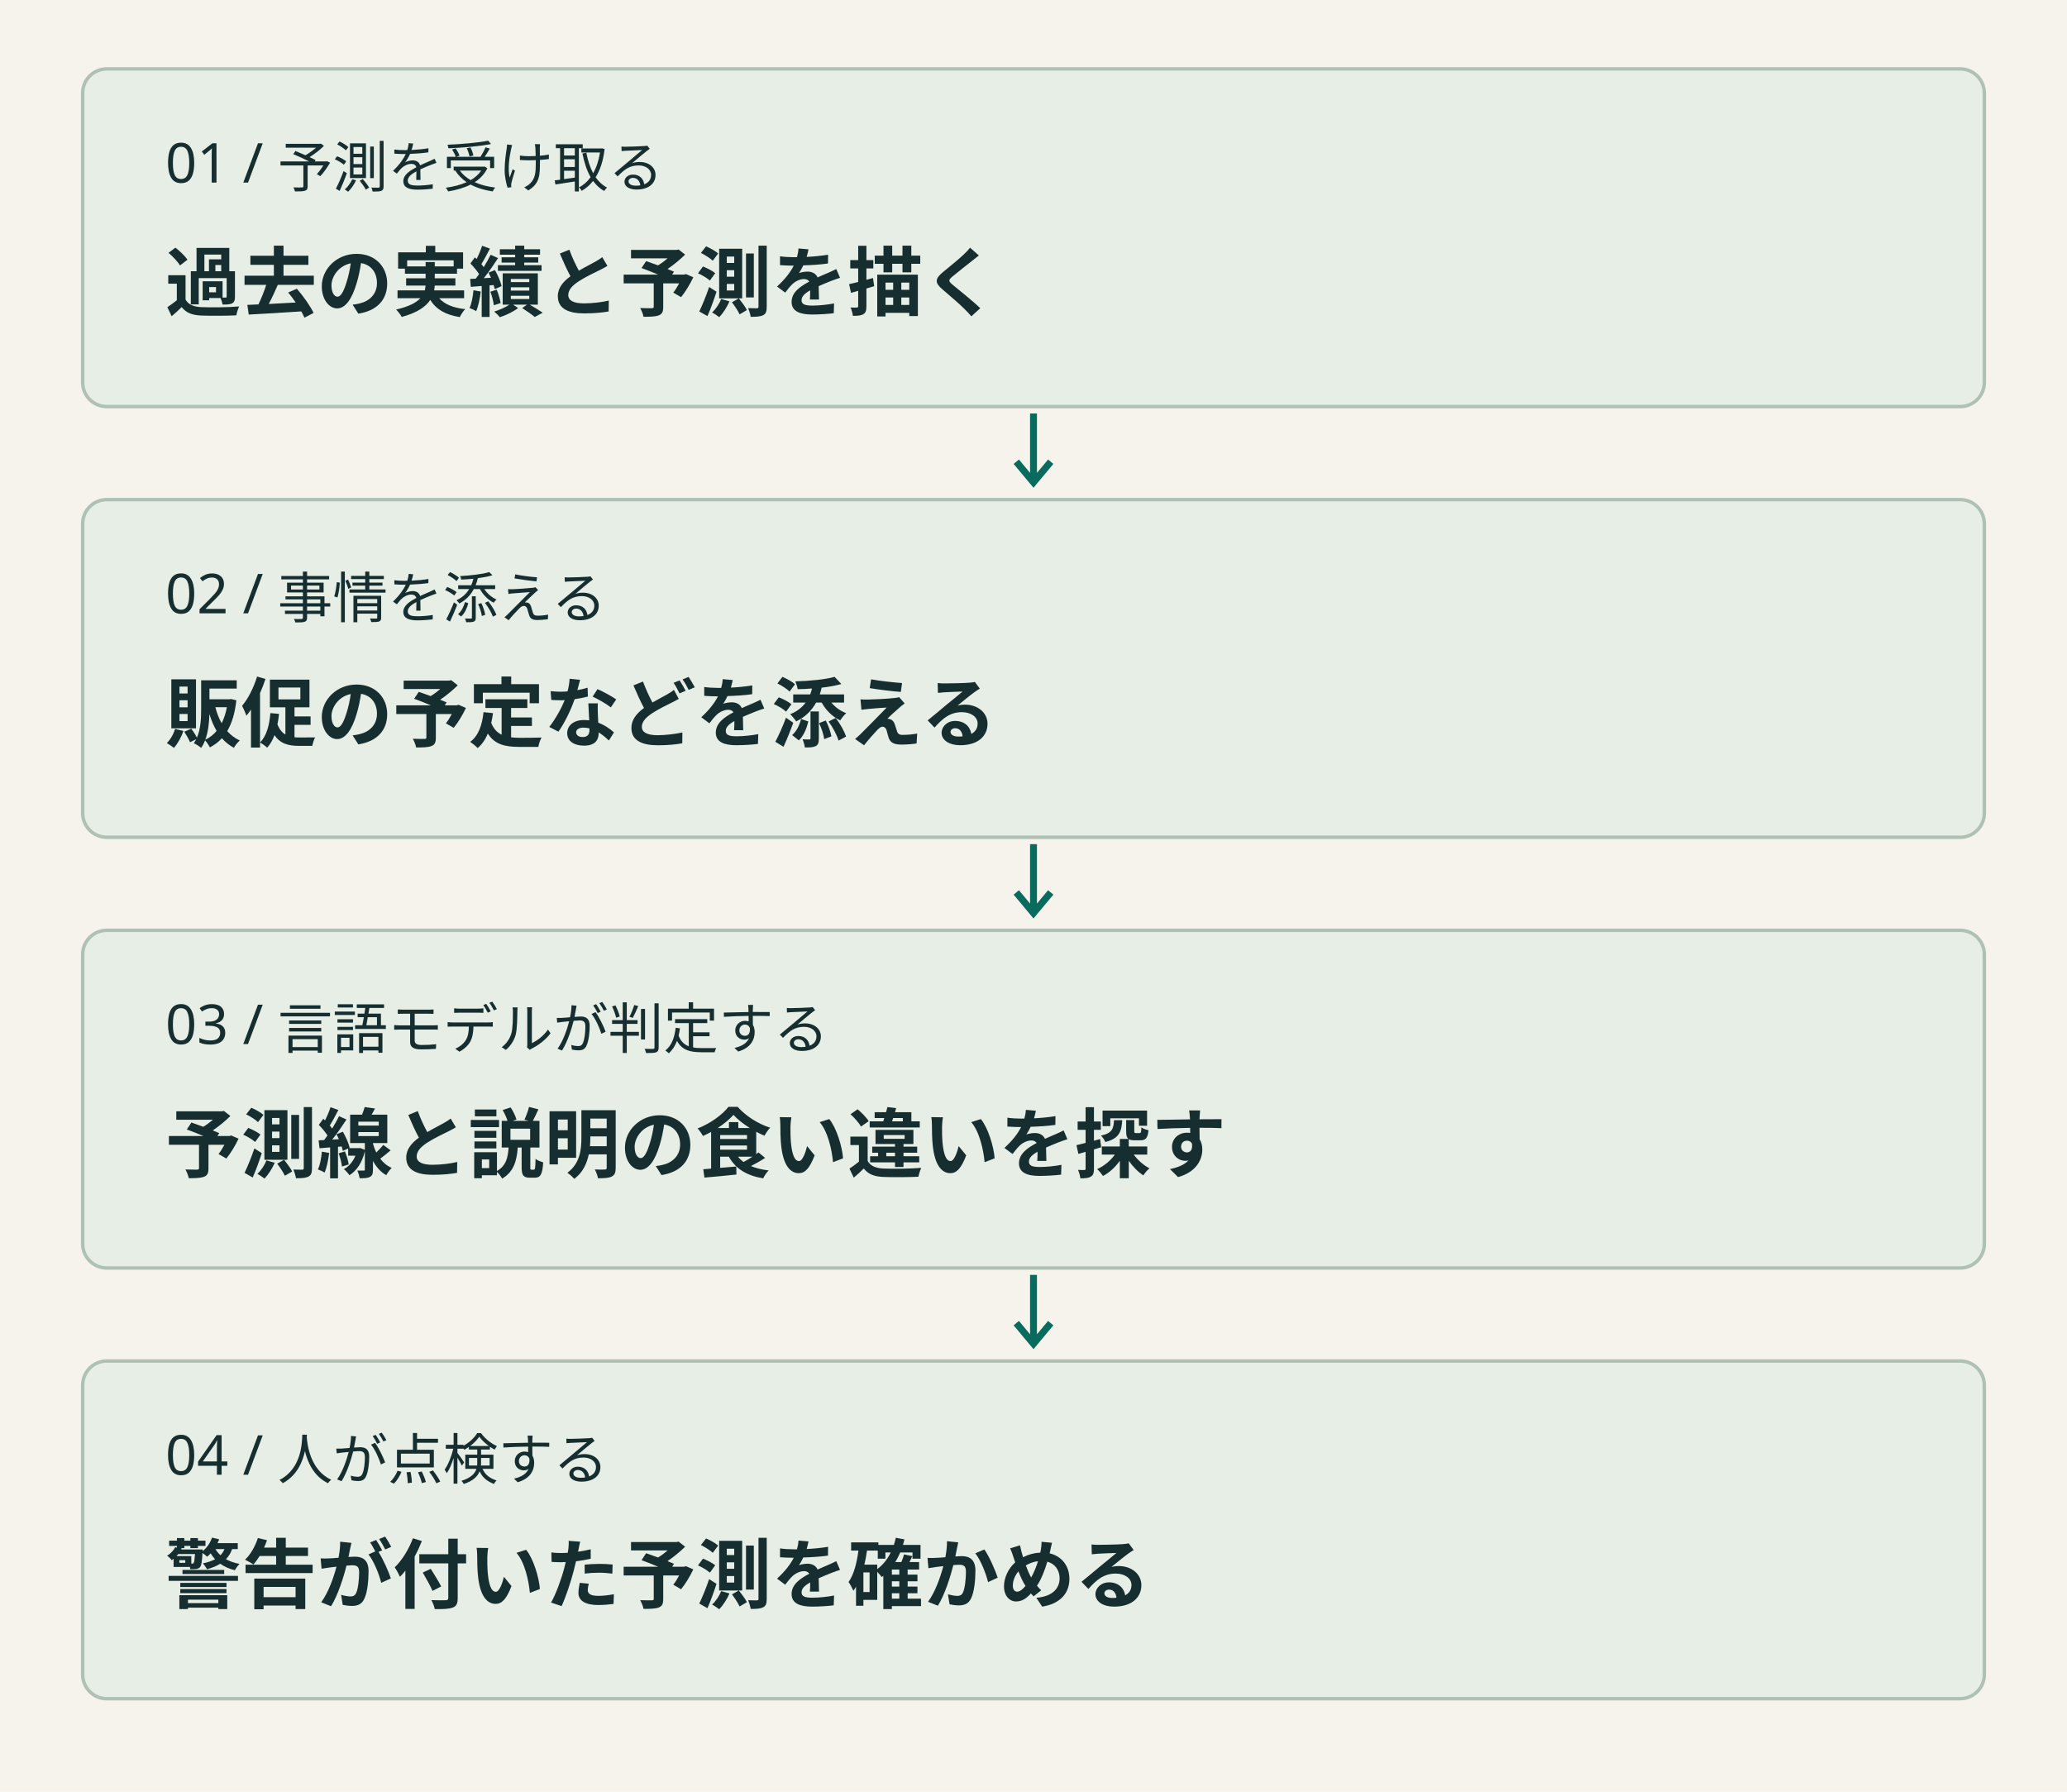
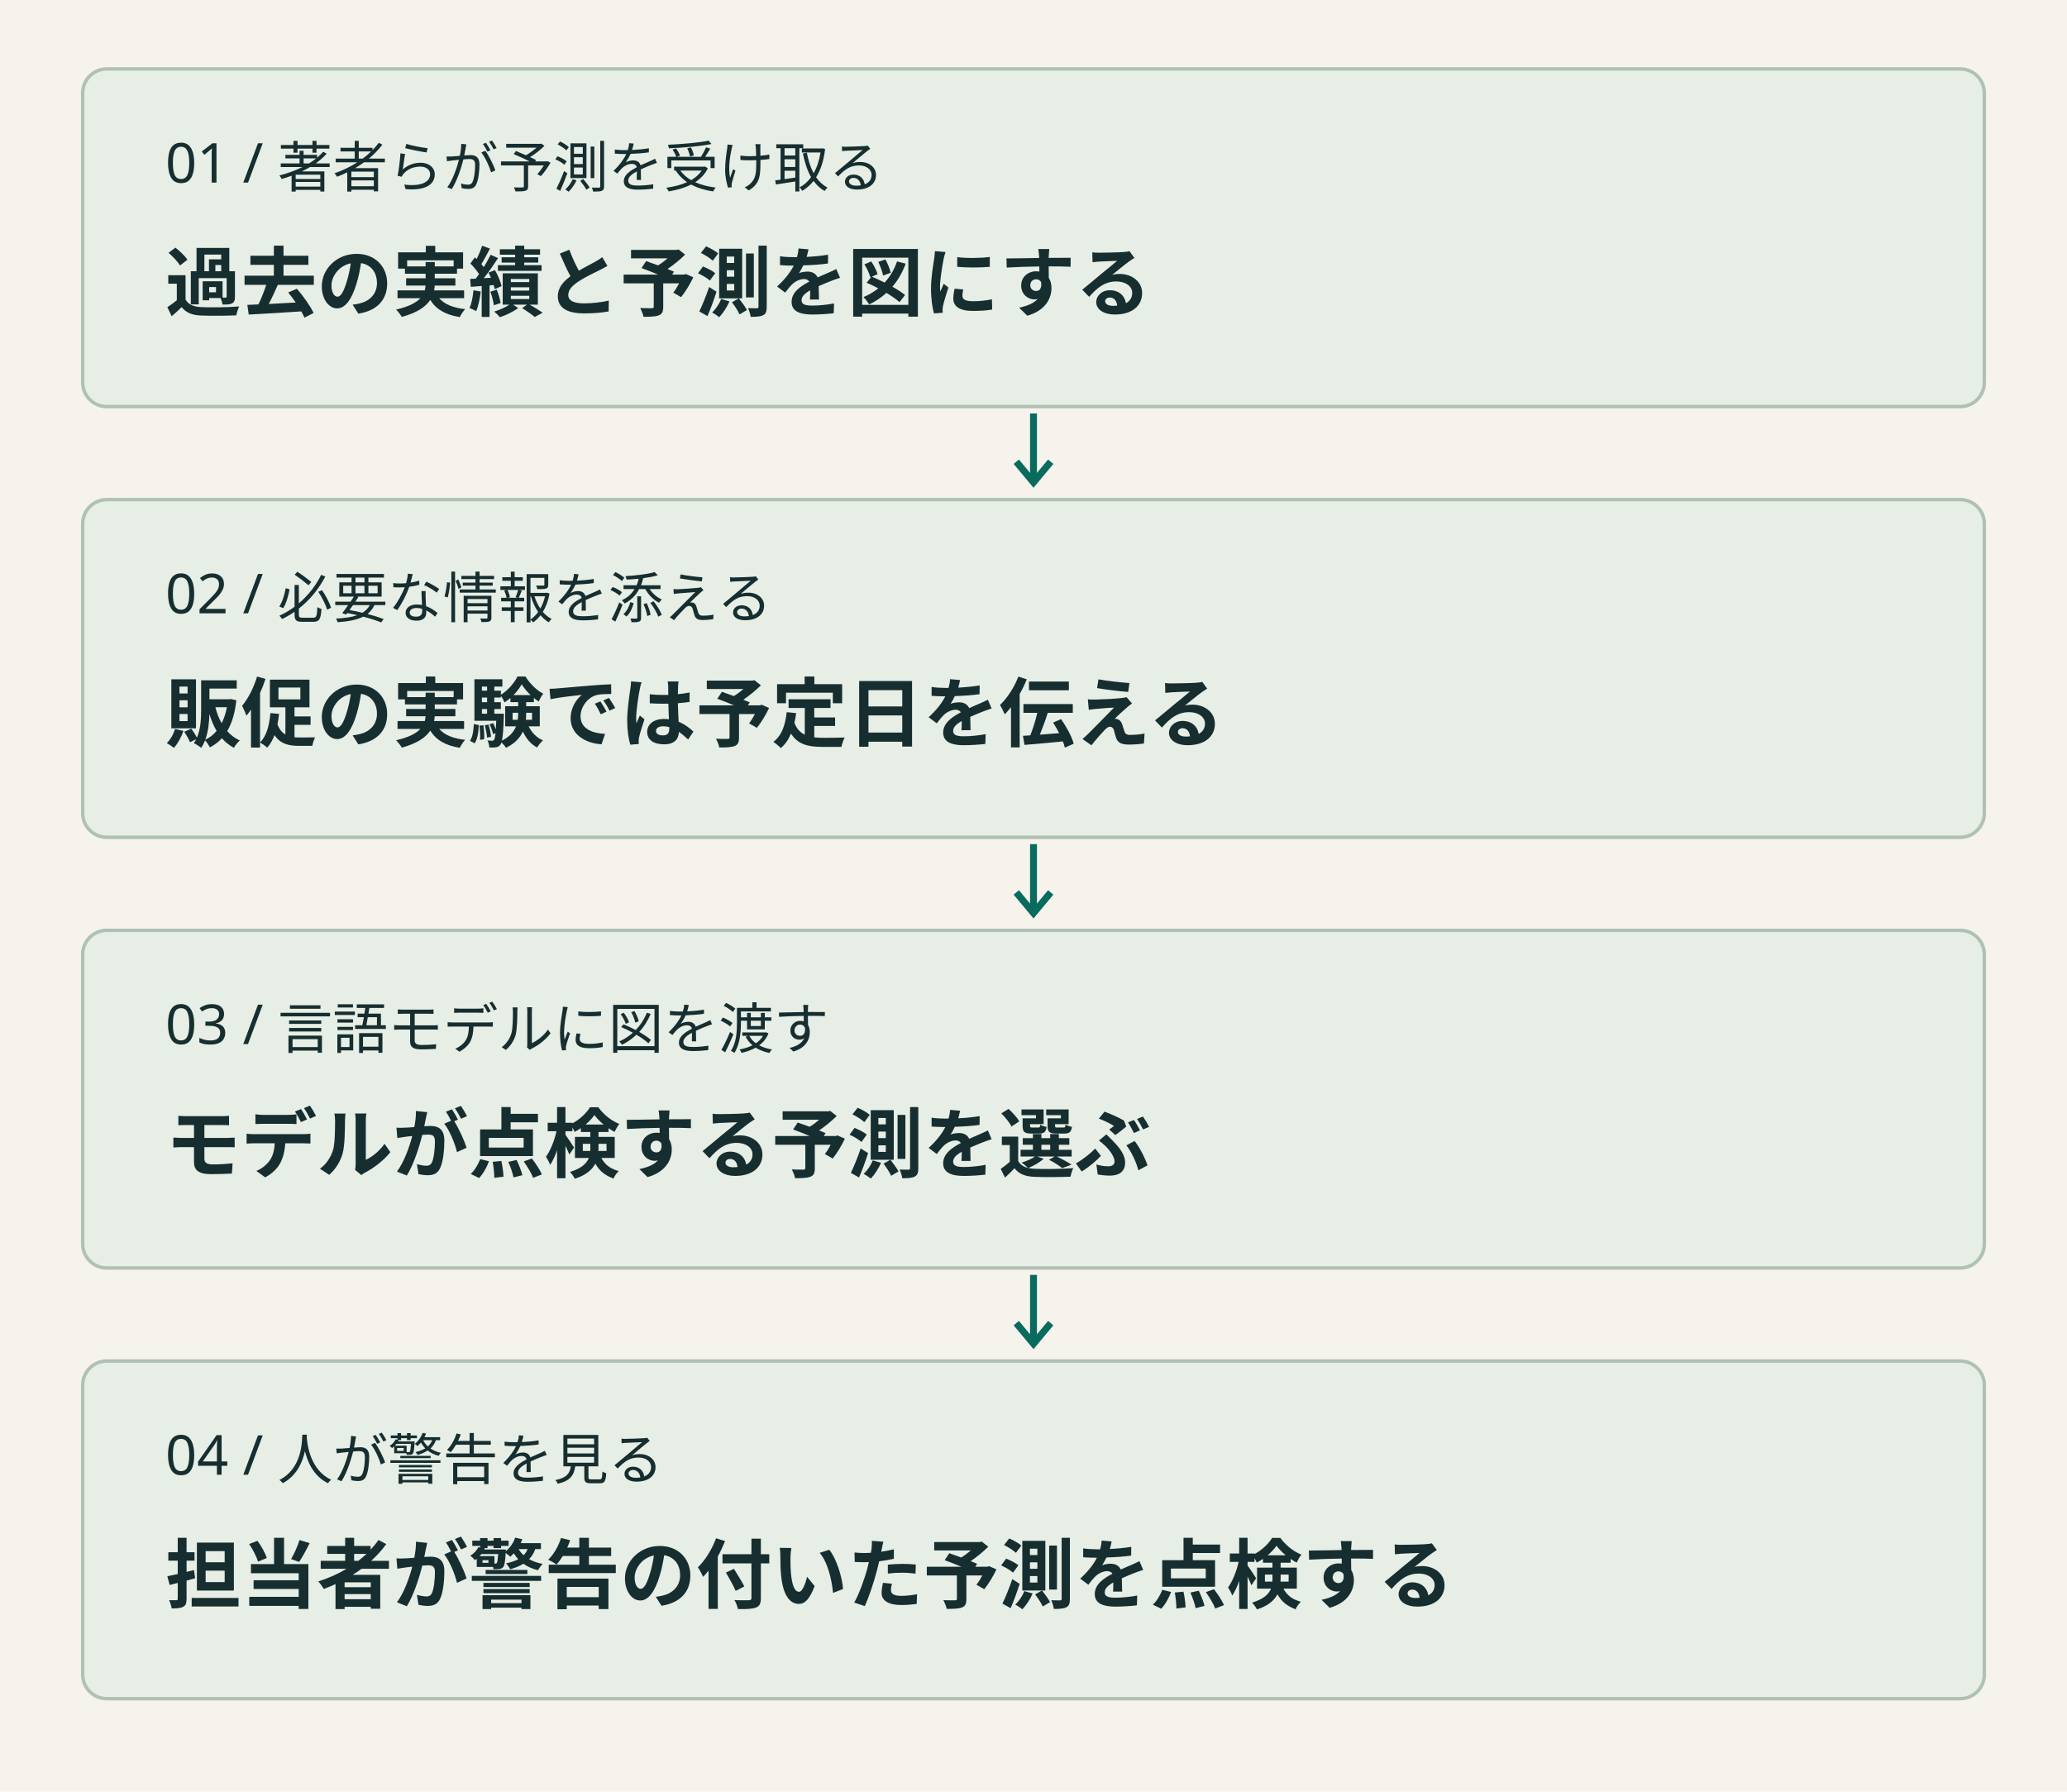
<svg xmlns="http://www.w3.org/2000/svg" viewBox="0 0 600 520" role="img" aria-labelledby="title">
  <rect width="600" height="520" fill="#f5f3ec" />
  <g font-family="sans-serif" fill="#172e30">
    <rect x="24" y="20" width="552" height="98" rx="7" fill="#e6eee5" stroke="#afc1b4" />
-     <text x="48" y="53" font-size="16">01 / 予測を受け取る</text>
-     <text x="48" y="90" font-size="22" font-weight="bold">過去の実績と予測を描く</text>
+     <text x="48" y="53" font-size="16">01 / 著者らが予測を受け取る</text>
+     <text x="48" y="90" font-size="22" font-weight="bold">過去の実績と予測を図にする</text>
    <path d="M300 120 v20 m-5 -6 l5 6 5 -6" fill="none" stroke="#086b5e" stroke-width="2" />
    <rect x="24" y="145" width="552" height="98" rx="7" fill="#e6eee5" stroke="#afc1b4" />
-     <text x="48" y="178" font-size="16">02 / 事情を添える</text>
-     <text x="48" y="215" font-size="22" font-weight="bold">販促の予定などを添える</text>
+     <text x="48" y="178" font-size="16">02 / 必要な情報を添える</text>
+     <text x="48" y="215" font-size="22" font-weight="bold">販促の実験では予定日を伝える</text>
    <path d="M300 245 v20 m-5 -6 l5 6 5 -6" fill="none" stroke="#086b5e" stroke-width="2" />
    <rect x="24" y="270" width="552" height="98" rx="7" fill="#e6eee5" stroke="#afc1b4" />
-     <text x="48" y="303" font-size="16">03 / 言語モデルが判定する</text>
-     <text x="48" y="340" font-size="22" font-weight="bold">予測線と説明の食い違いを探す</text>
+     <text x="48" y="303" font-size="16">03 / 言語モデルに図を渡す</text>
+     <text x="48" y="340" font-size="22" font-weight="bold">モデルが点検する予測を選ぶ</text>
    <path d="M300 370 v20 m-5 -6 l5 6 5 -6" fill="none" stroke="#086b5e" stroke-width="2" />
    <rect x="24" y="395" width="552" height="98" rx="7" fill="#e6eee5" stroke="#afc1b4" />
-     <text x="48" y="428" font-size="16">04 / 人が点検する</text>
-     <text x="48" y="465" font-size="22" font-weight="bold">警告が付いた予測を確かめる</text>
+     <text x="48" y="428" font-size="16">04 / 人が警告を見る</text>
+     <text x="48" y="465" font-size="22" font-weight="bold">担当者が警告の付いた予測を点検する</text>
  </g>
</svg>
